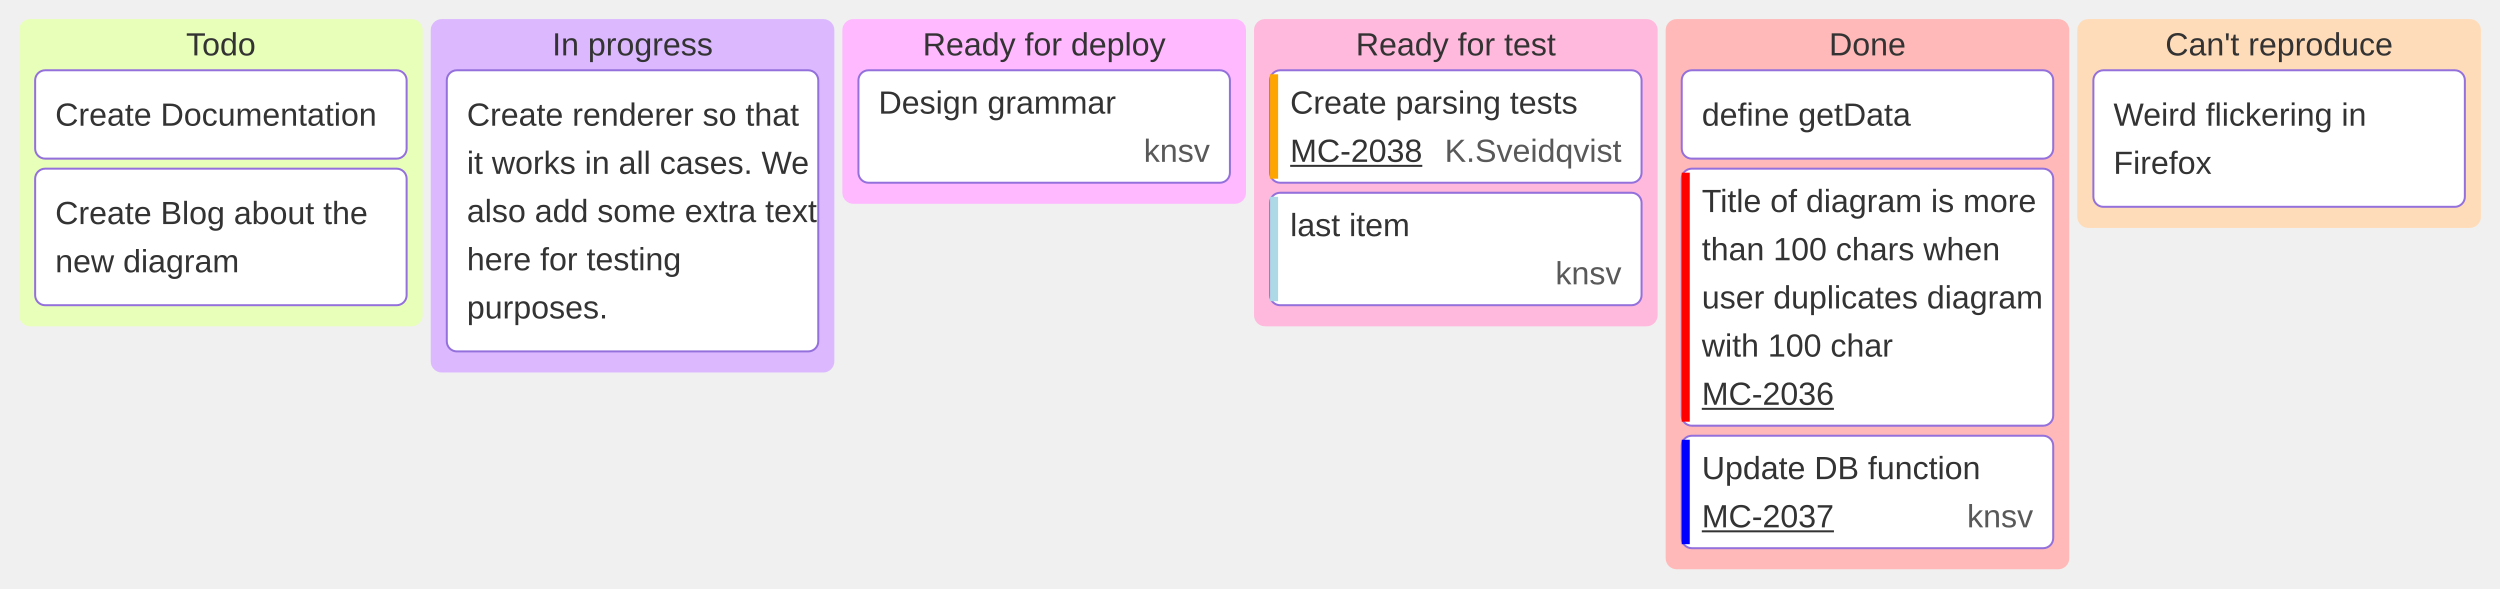
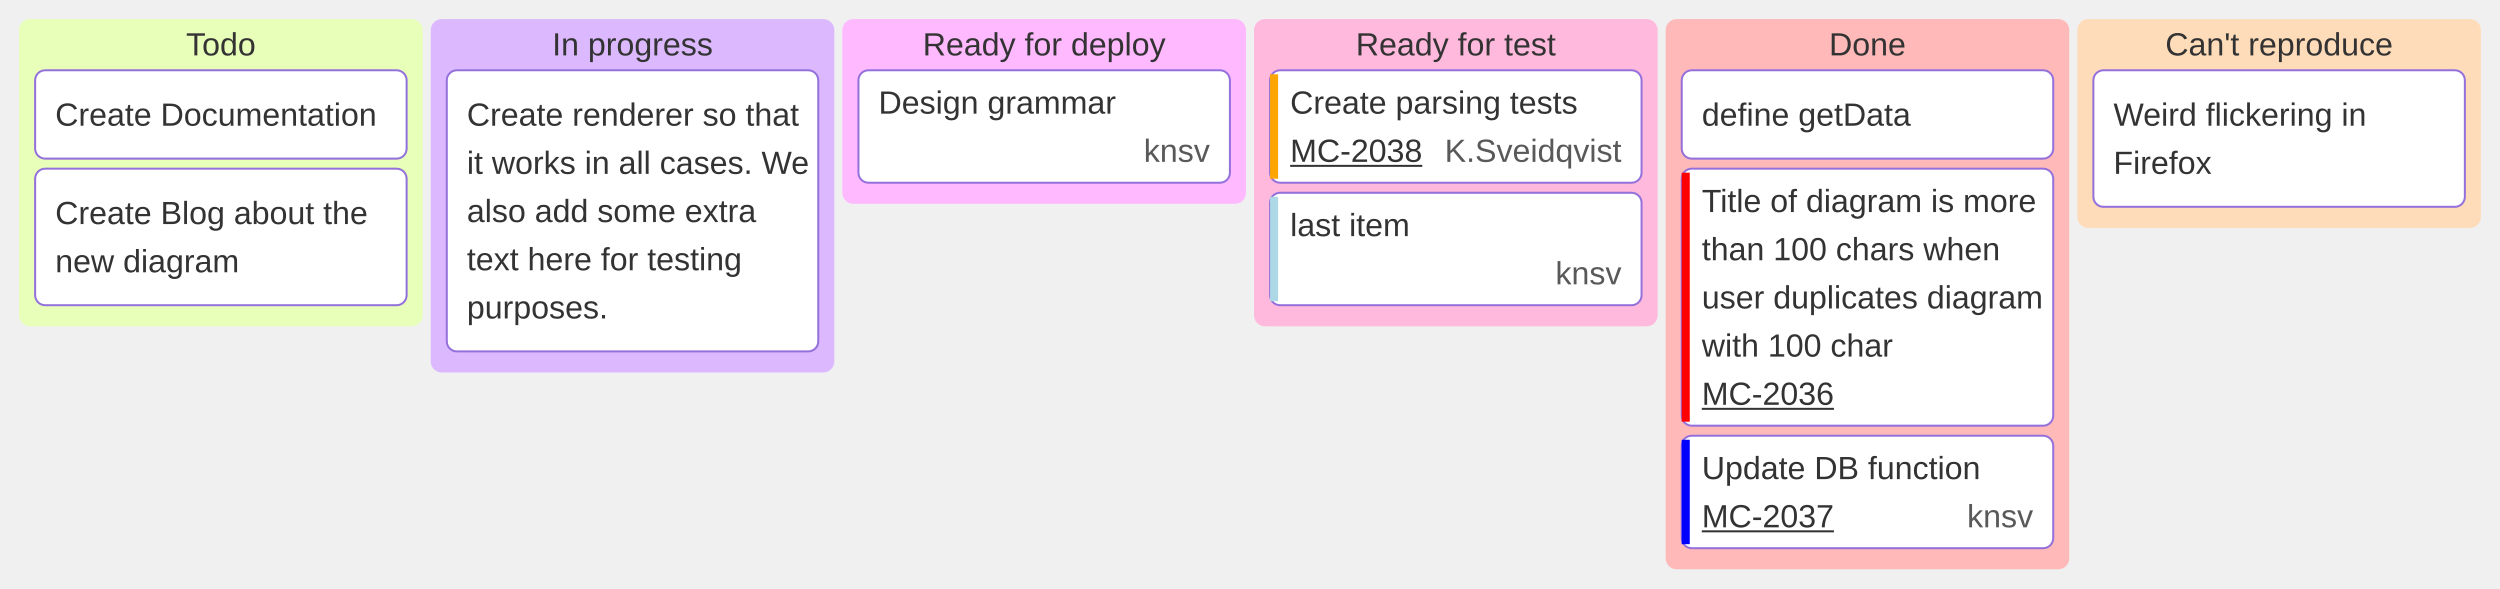
<svg xmlns="http://www.w3.org/2000/svg" id="my-svg" width="100%" class="kanban" style="max-width: 1245px; background-color: white;" viewBox="90 -310 1245 293" role="graphics-document document" aria-roledescription="kanban">
  <style>#my-svg{font-family:"trebuchet ms", verdana, arial, sans-serif;font-size:16px;}#my-svg text{font-family:"trebuchet ms", verdana, arial, sans-serif;}</style>
  <g>
    <g class="kanban">
      <g class="kanban-column">
        <rect class="kanban-section" x="100" y="-300" width="200" height="152" rx="5" ry="5" fill="#e8ffb9" stroke="#e8ffb9" stroke-width="1" />
        <text class="kanban-section-title" x="200" y="-282.4" text-anchor="middle" font-size="16" fill="#333">Todo</text>
        <rect class="kanban-item" x="107.5" y="-275" width="185" height="44" rx="5" ry="5" fill="white" stroke="#9370DB" stroke-width="1" />
        <text class="kanban-label" x="117.5" y="-247.4" text-anchor="start" font-size="16" fill="#333">Create Documentation</text>
        <rect class="kanban-item" x="107.5" y="-226" width="185" height="68" rx="5" ry="5" fill="white" stroke="#9370DB" stroke-width="1" />
        <text class="kanban-label" x="117.5" y="-198.4" text-anchor="start" font-size="16" fill="#333">
          <tspan x="117.5" y="-198.4">Create Blog about the</tspan>
          <tspan x="117.5" y="-174.4">new diagram</tspan>
        </text>
      </g>
      <g class="kanban-column">
        <rect class="kanban-section" x="305" y="-300" width="200" height="175" rx="5" ry="5" fill="#dcb9ff" stroke="#dcb9ff" stroke-width="1" />
        <text class="kanban-section-title" x="405" y="-282.4" text-anchor="middle" font-size="16" fill="#333">In progress</text>
        <rect class="kanban-item" x="312.5" y="-275" width="185" height="140" rx="5" ry="5" fill="white" stroke="#9370DB" stroke-width="1" />
        <text class="kanban-label" x="322.5" y="-247.4" text-anchor="start" font-size="16" fill="#333">
          <tspan x="322.5" y="-247.4">Create renderer so that</tspan>
          <tspan x="322.5" y="-223.4">it works in all cases. We</tspan>
-           <tspan x="322.5" y="-199.4">also add some extra text</tspan>
-           <tspan x="322.5" y="-175.4">here for testing</tspan>
+           <tspan x="322.5" y="-199.4">also add some extra</tspan>
+           <tspan x="322.5" y="-175.4">text here for testing</tspan>
          <tspan x="322.5" y="-151.4">purposes.</tspan>
        </text>
      </g>
      <g class="kanban-column">
        <rect class="kanban-section" x="510" y="-300" width="200" height="91" rx="5" ry="5" fill="#ffb9ff" stroke="#ffb9ff" stroke-width="1" />
        <text class="kanban-section-title" x="610" y="-282.4" text-anchor="middle" font-size="16" fill="#333">Ready for deploy</text>
        <rect class="kanban-item" x="517.5" y="-275" width="185" height="56" rx="5" ry="5" fill="white" stroke="#9370DB" stroke-width="1" />
        <text class="kanban-label" x="527.5" y="-253.4" text-anchor="start" font-size="16" fill="#333">Design grammar</text>
        <text class="kanban-assigned" x="659.602" y="-229.4" text-anchor="start" font-size="16" fill="#595959">knsv</text>
      </g>
      <g class="kanban-column">
        <rect class="kanban-section" x="715" y="-300" width="200" height="152" rx="5" ry="5" fill="#ffb9dc" stroke="#ffb9dc" stroke-width="1" />
        <text class="kanban-section-title" x="815" y="-282.4" text-anchor="middle" font-size="16" fill="#333">Ready for test</text>
        <rect class="kanban-item" x="722.5" y="-275" width="185" height="56" rx="5" ry="5" fill="white" stroke="#9370DB" stroke-width="1" />
        <path d="M724.5,-273L724.5,-221" fill="none" stroke="orange" stroke-width="4" />
        <text class="kanban-label" x="732.5" y="-253.4" text-anchor="start" font-size="16" fill="#333">Create parsing tests</text>
        <text class="kanban-ticket" x="732.5" y="-229.4" text-anchor="start" font-size="16" fill="#333">MC-2038</text>
        <path d="M732.5,-227.4L798.305,-227.4" fill="none" stroke="#333" stroke-width="1" />
        <text class="kanban-assigned" x="809.461" y="-229.4" text-anchor="start" font-size="16" fill="#595959">K.Sveidqvist</text>
        <rect class="kanban-item" x="722.5" y="-214" width="185" height="56" rx="5" ry="5" fill="white" stroke="#9370DB" stroke-width="1" />
        <path d="M724.5,-212L724.5,-160" fill="none" stroke="lightblue" stroke-width="4" />
        <text class="kanban-label" x="732.5" y="-192.4" text-anchor="start" font-size="16" fill="#333">last item</text>
        <text class="kanban-assigned" x="864.602" y="-168.4" text-anchor="start" font-size="16" fill="#595959">knsv</text>
      </g>
      <g class="kanban-column">
        <rect class="kanban-section" x="920" y="-300" width="200" height="273" rx="5" ry="5" fill="#ffb9b9" stroke="#ffb9b9" stroke-width="1" />
        <text class="kanban-section-title" x="1020" y="-282.4" text-anchor="middle" font-size="16" fill="#333">Done</text>
        <rect class="kanban-item" x="927.5" y="-275" width="185" height="44" rx="5" ry="5" fill="white" stroke="#9370DB" stroke-width="1" />
        <text class="kanban-label" x="937.5" y="-247.4" text-anchor="start" font-size="16" fill="#333">define getData</text>
        <rect class="kanban-item" x="927.5" y="-226" width="185" height="128" rx="5" ry="5" fill="white" stroke="#9370DB" stroke-width="1" />
        <path d="M929.5,-224L929.5,-100" fill="none" stroke="red" stroke-width="4" />
        <text class="kanban-label" x="937.5" y="-204.4" text-anchor="start" font-size="16" fill="#333">
          <tspan x="937.5" y="-204.4">Title of diagram is more</tspan>
          <tspan x="937.5" y="-180.4">than 100 chars when</tspan>
          <tspan x="937.5" y="-156.4">user duplicates diagram</tspan>
          <tspan x="937.5" y="-132.4">with 100 char</tspan>
        </text>
        <text class="kanban-ticket" x="937.5" y="-108.4" text-anchor="start" font-size="16" fill="#333">MC-2036</text>
        <path d="M937.5,-106.4L1003.305,-106.4" fill="none" stroke="#333" stroke-width="1" />
        <rect class="kanban-item" x="927.5" y="-93" width="185" height="56" rx="5" ry="5" fill="white" stroke="#9370DB" stroke-width="1" />
        <path d="M929.5,-91L929.5,-39" fill="none" stroke="blue" stroke-width="4" />
        <text class="kanban-label" x="937.5" y="-71.4" text-anchor="start" font-size="16" fill="#333">Update DB function</text>
        <text class="kanban-ticket" x="937.5" y="-47.4" text-anchor="start" font-size="16" fill="#333">MC-2037</text>
        <path d="M937.5,-45.4L1003.305,-45.4" fill="none" stroke="#333" stroke-width="1" />
        <text class="kanban-assigned" x="1069.602" y="-47.4" text-anchor="start" font-size="16" fill="#595959">knsv</text>
      </g>
      <g class="kanban-column">
        <rect class="kanban-section" x="1125" y="-300" width="200" height="103" rx="5" ry="5" fill="#ffdcb9" stroke="#ffdcb9" stroke-width="1" />
        <text class="kanban-section-title" x="1225" y="-282.4" text-anchor="middle" font-size="16" fill="#333">Can't reproduce</text>
        <rect class="kanban-item" x="1132.5" y="-275" width="185" height="68" rx="5" ry="5" fill="white" stroke="#9370DB" stroke-width="1" />
        <text class="kanban-label" x="1142.5" y="-247.4" text-anchor="start" font-size="16" fill="#333">
          <tspan x="1142.5" y="-247.4">Weird flickering in</tspan>
          <tspan x="1142.5" y="-223.4">Firefox</tspan>
        </text>
      </g>
    </g>
  </g>
</svg>
